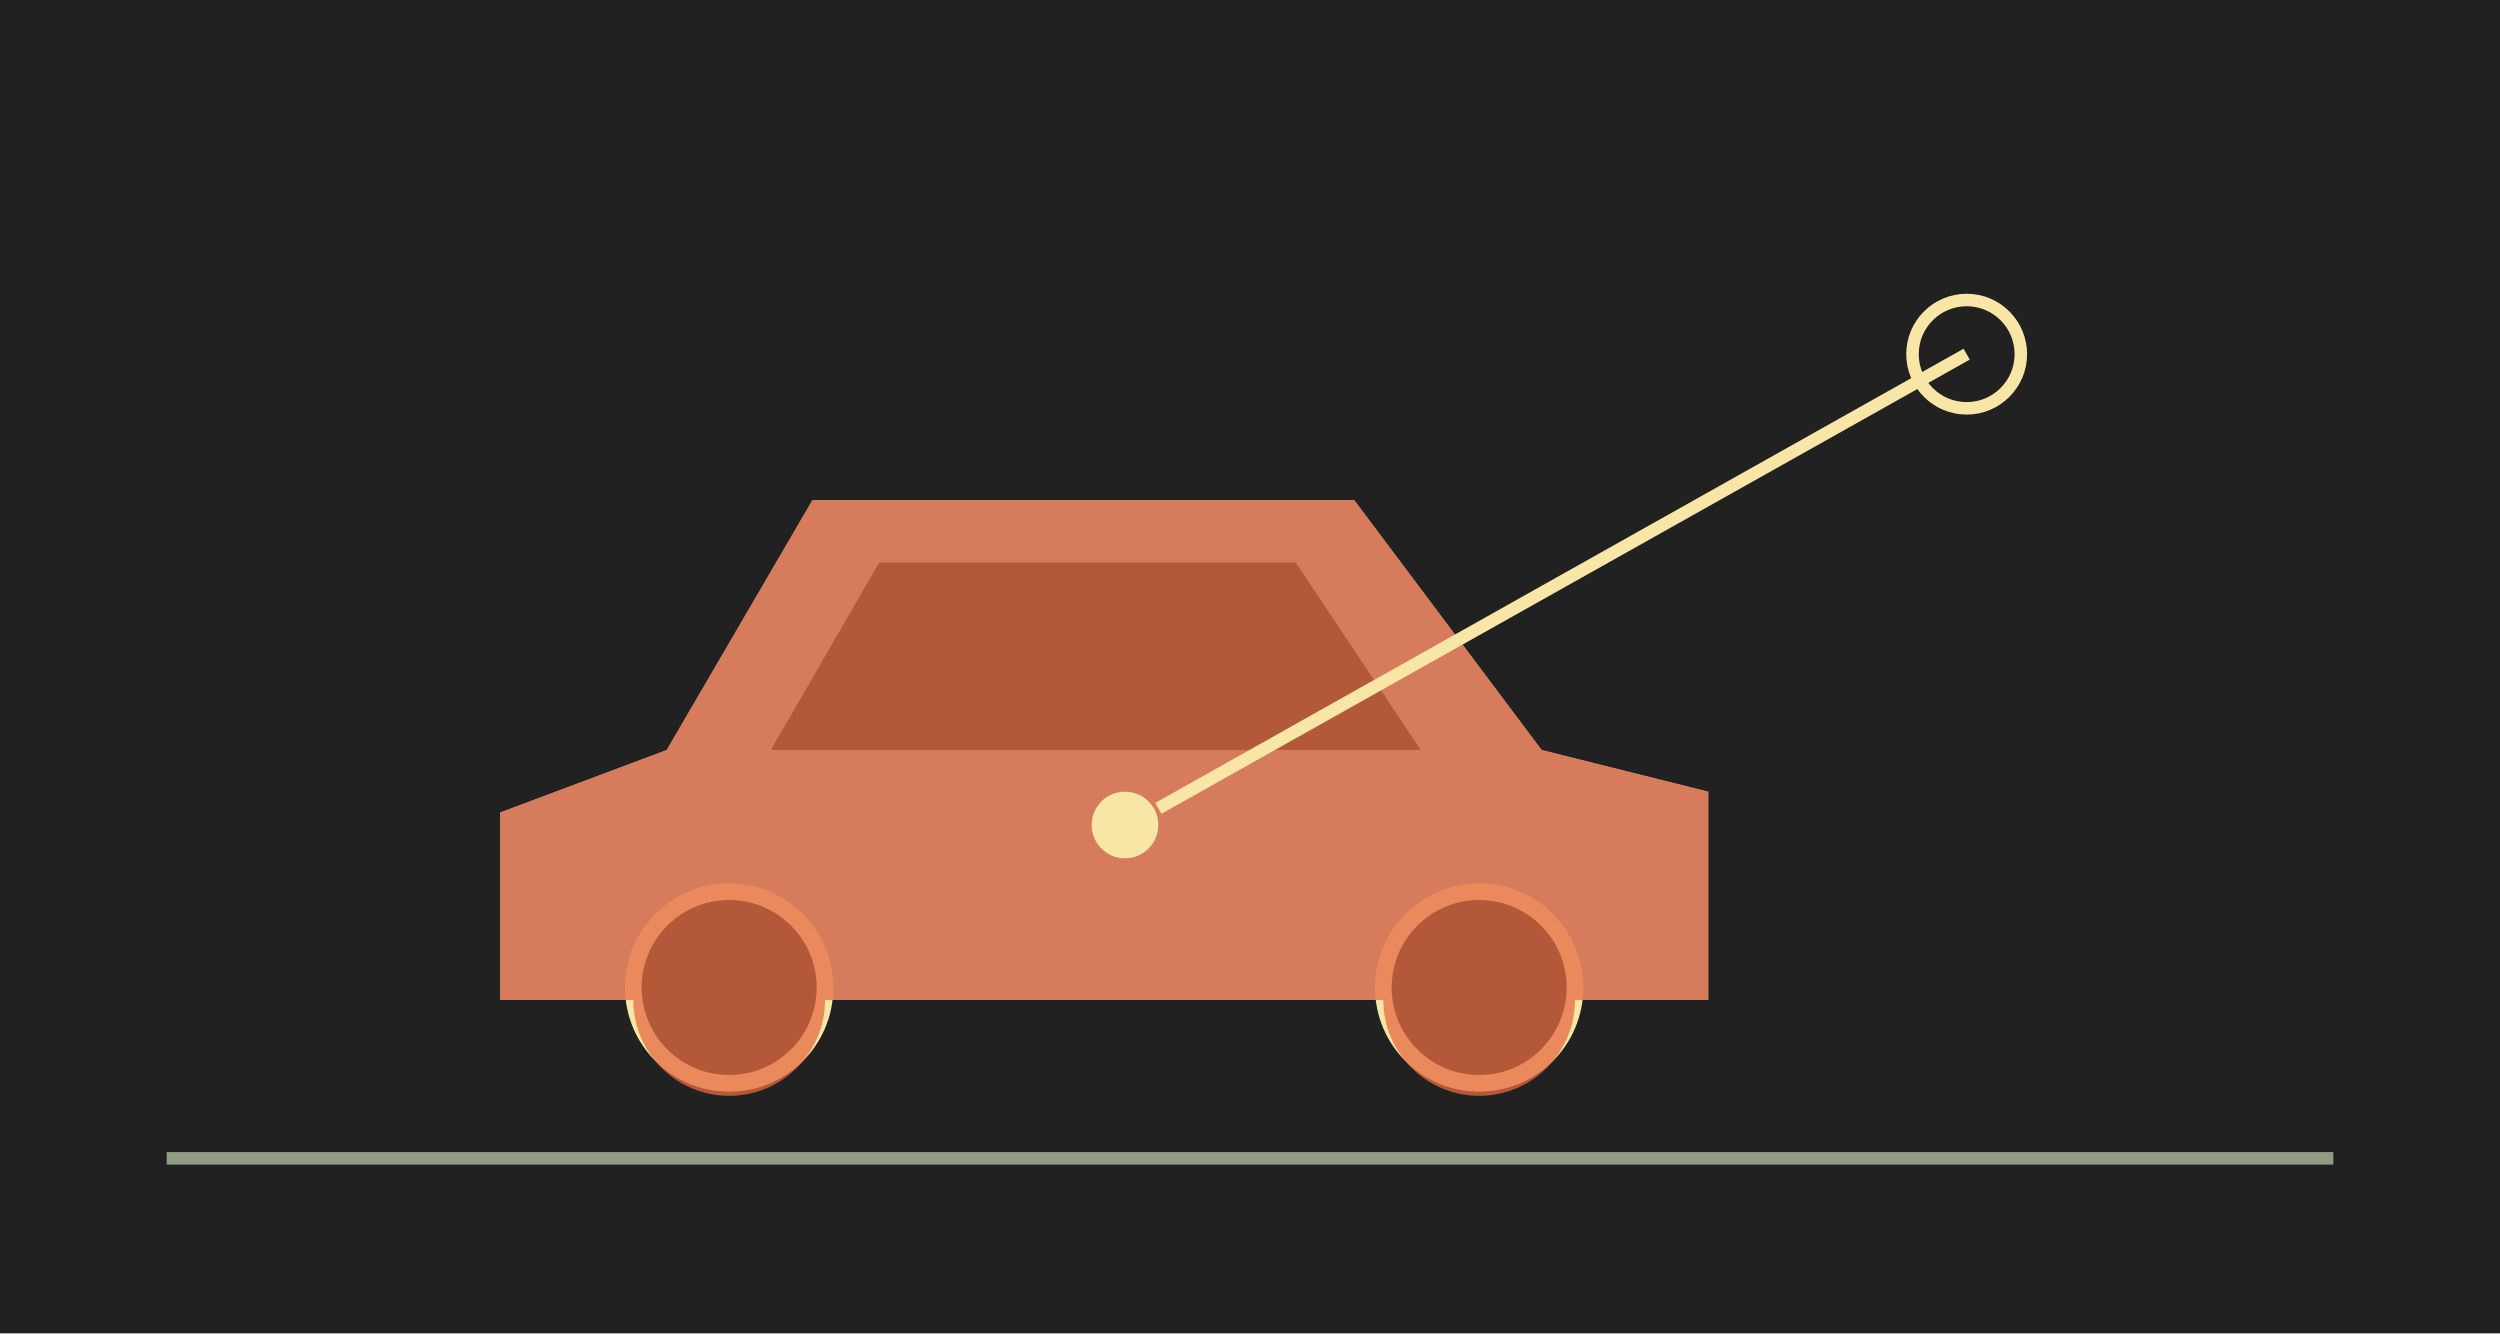
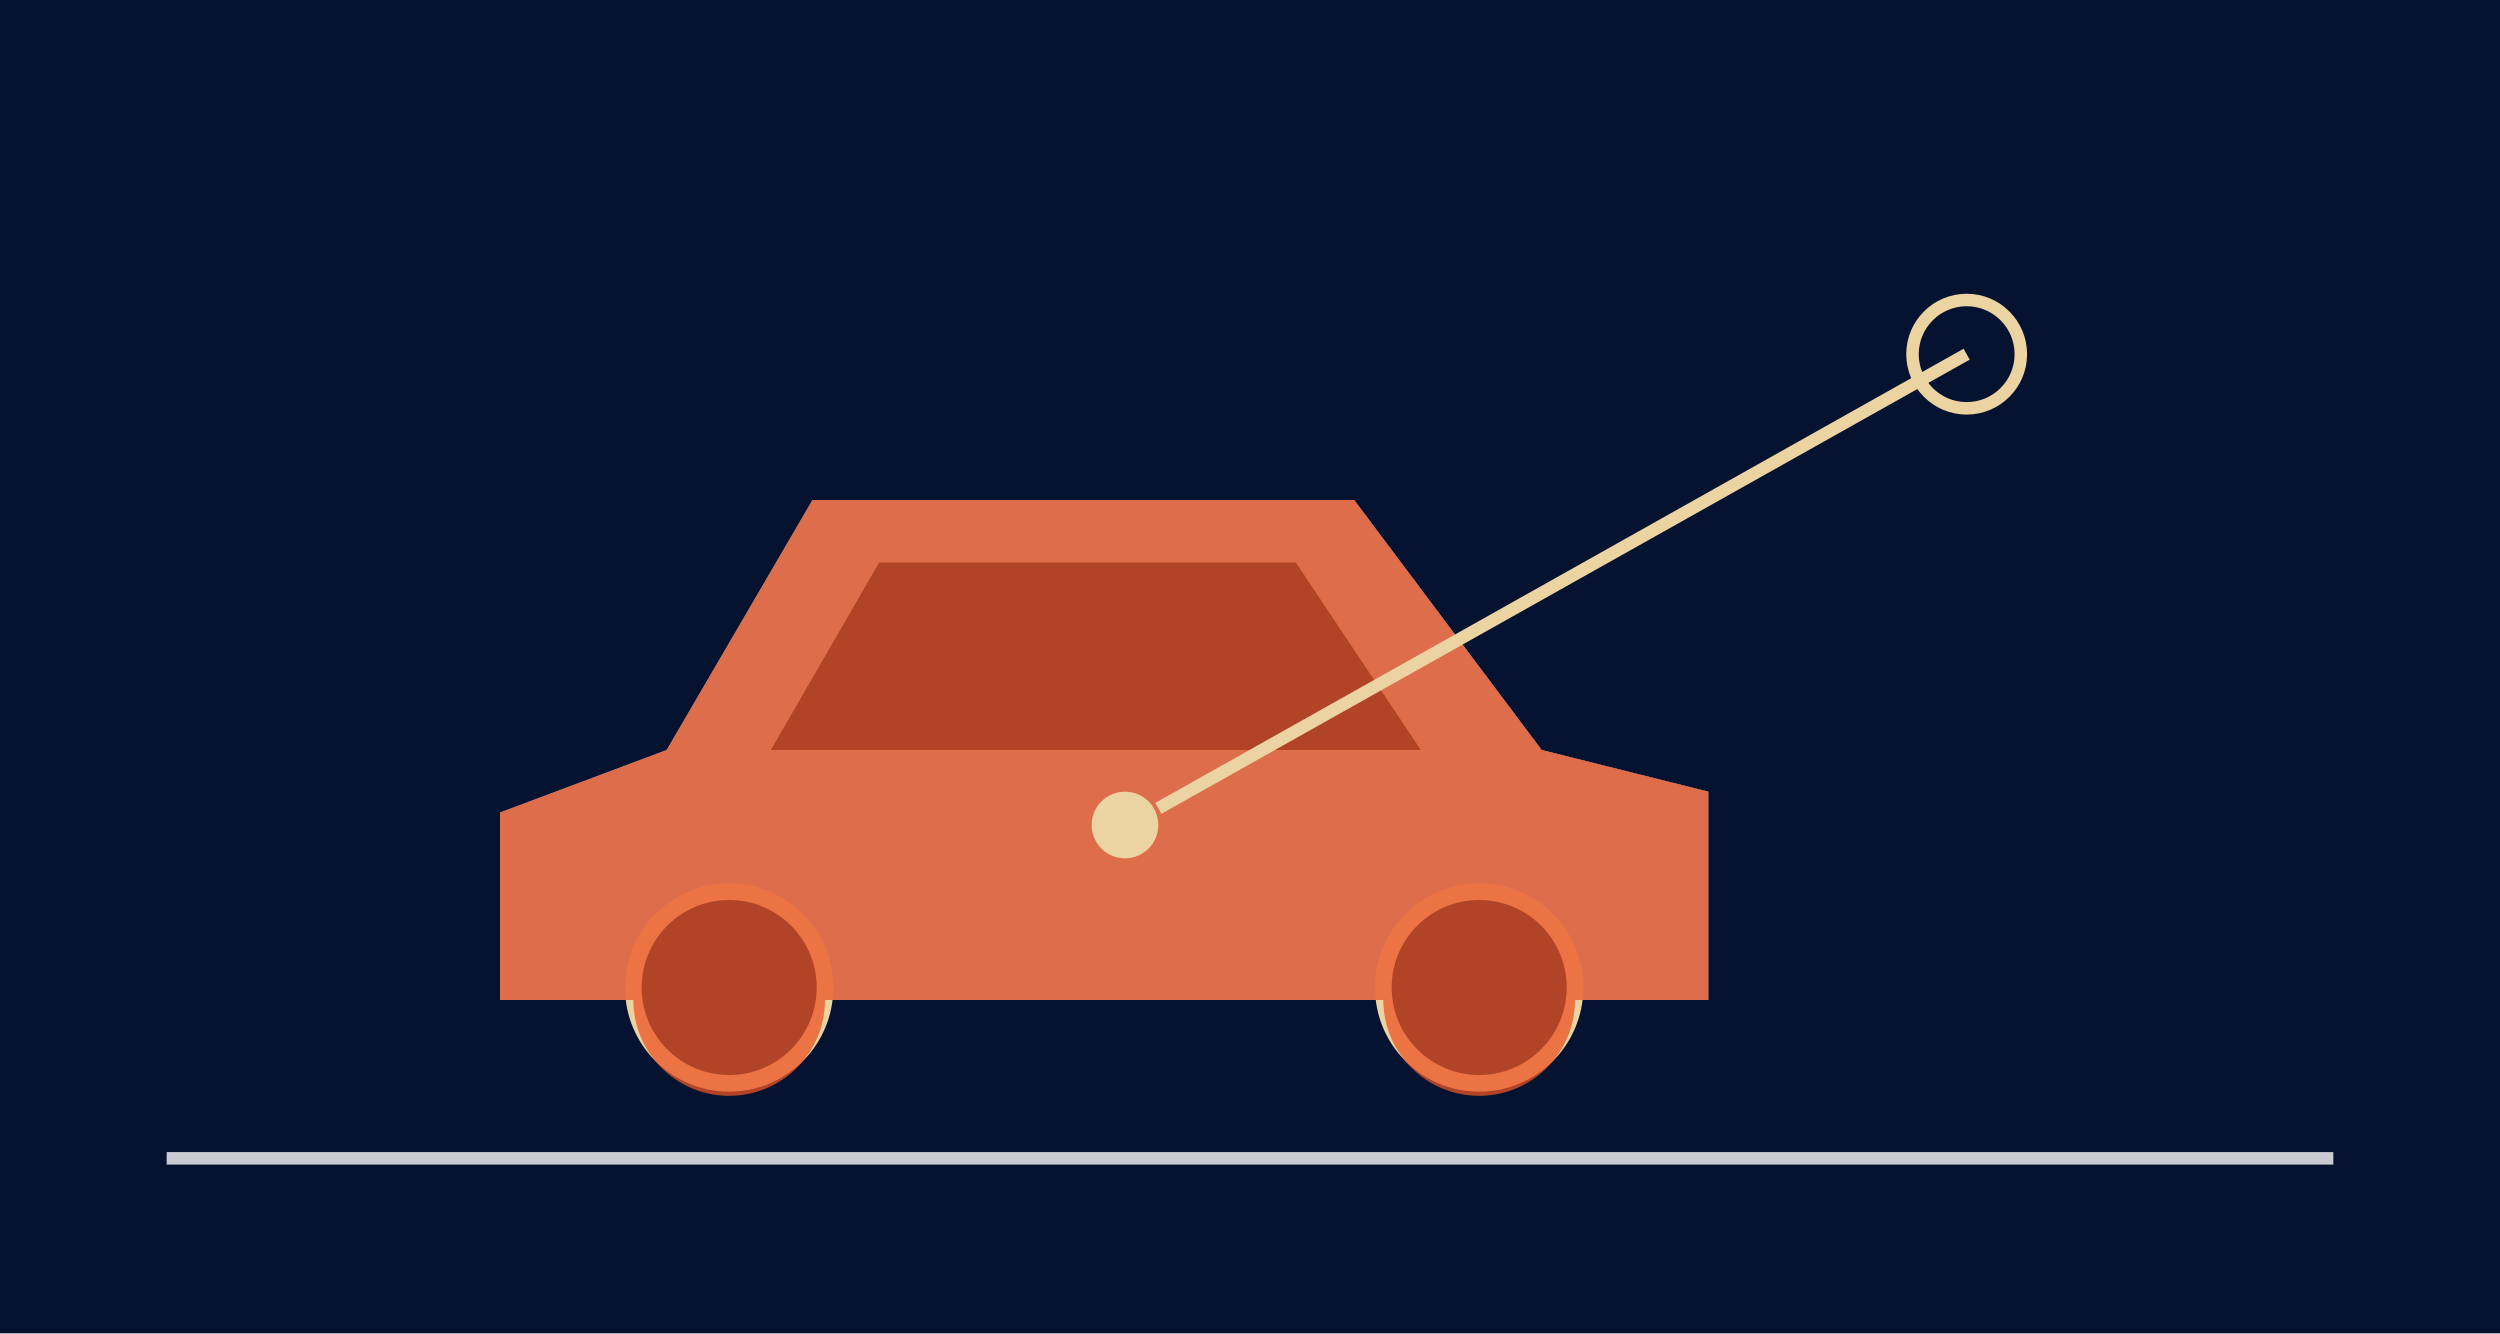
<svg xmlns="http://www.w3.org/2000/svg" viewBox="0 0 600 320">
-   <rect width="600" height="320" fill="#202120" />
-   <path d="M160 180 195 120H325L370 180 410 190V240H120V195Z" fill="#a9aaa3" />
-   <path d="M211 135H311L341 180H185Z" fill="#202120" />
-   <g fill="#202120" stroke="#f7e6a6" stroke-width="4">
+   <rect width="600" height="320" fill="#051230" />
+   <path d="M160 180 195 120H325L370 180 410 190V240H120V195Z" fill="#b6bfc1" />
+   <path d="M211 135H311L341 180H185Z" fill="#051230" />
+   <g fill="#051230" stroke="#ebd3a2" stroke-width="4">
    <circle cx="175" cy="237" r="23" />
    <circle cx="355" cy="237" r="23" />
  </g>
-   <path d="M40 278H560" stroke="#909b83" stroke-width="3" />
-   <path d="M160 180 195 120H325L370 180 410 190V240H378A23 23 0 0 1 332 240H198A23 23 0 0 1 152 240H120V195Z" fill="#e66b43" opacity=".75" />
-   <circle cx="270" cy="198" r="8" fill="#f7e6a6" />
-   <path d="M278 194 472 85" stroke="#f7e6a6" stroke-width="3" />
-   <circle cx="472" cy="85" r="13" fill="none" stroke="#f7e6a6" stroke-width="3" />
+   <path d="M40 278H560" stroke="#c8cbd1" stroke-width="3" />
+   <path d="M160 180 195 120H325L370 180 410 190V240H378A23 23 0 0 1 332 240H198A23 23 0 0 1 152 240H120V195Z" fill="#eb5324" opacity=".75" />
+   <circle cx="270" cy="198" r="8" fill="#ebd3a2" />
+   <path d="M278 194 472 85" stroke="#ebd3a2" stroke-width="3" />
+   <circle cx="472" cy="85" r="13" fill="none" stroke="#ebd3a2" stroke-width="3" />
</svg>
